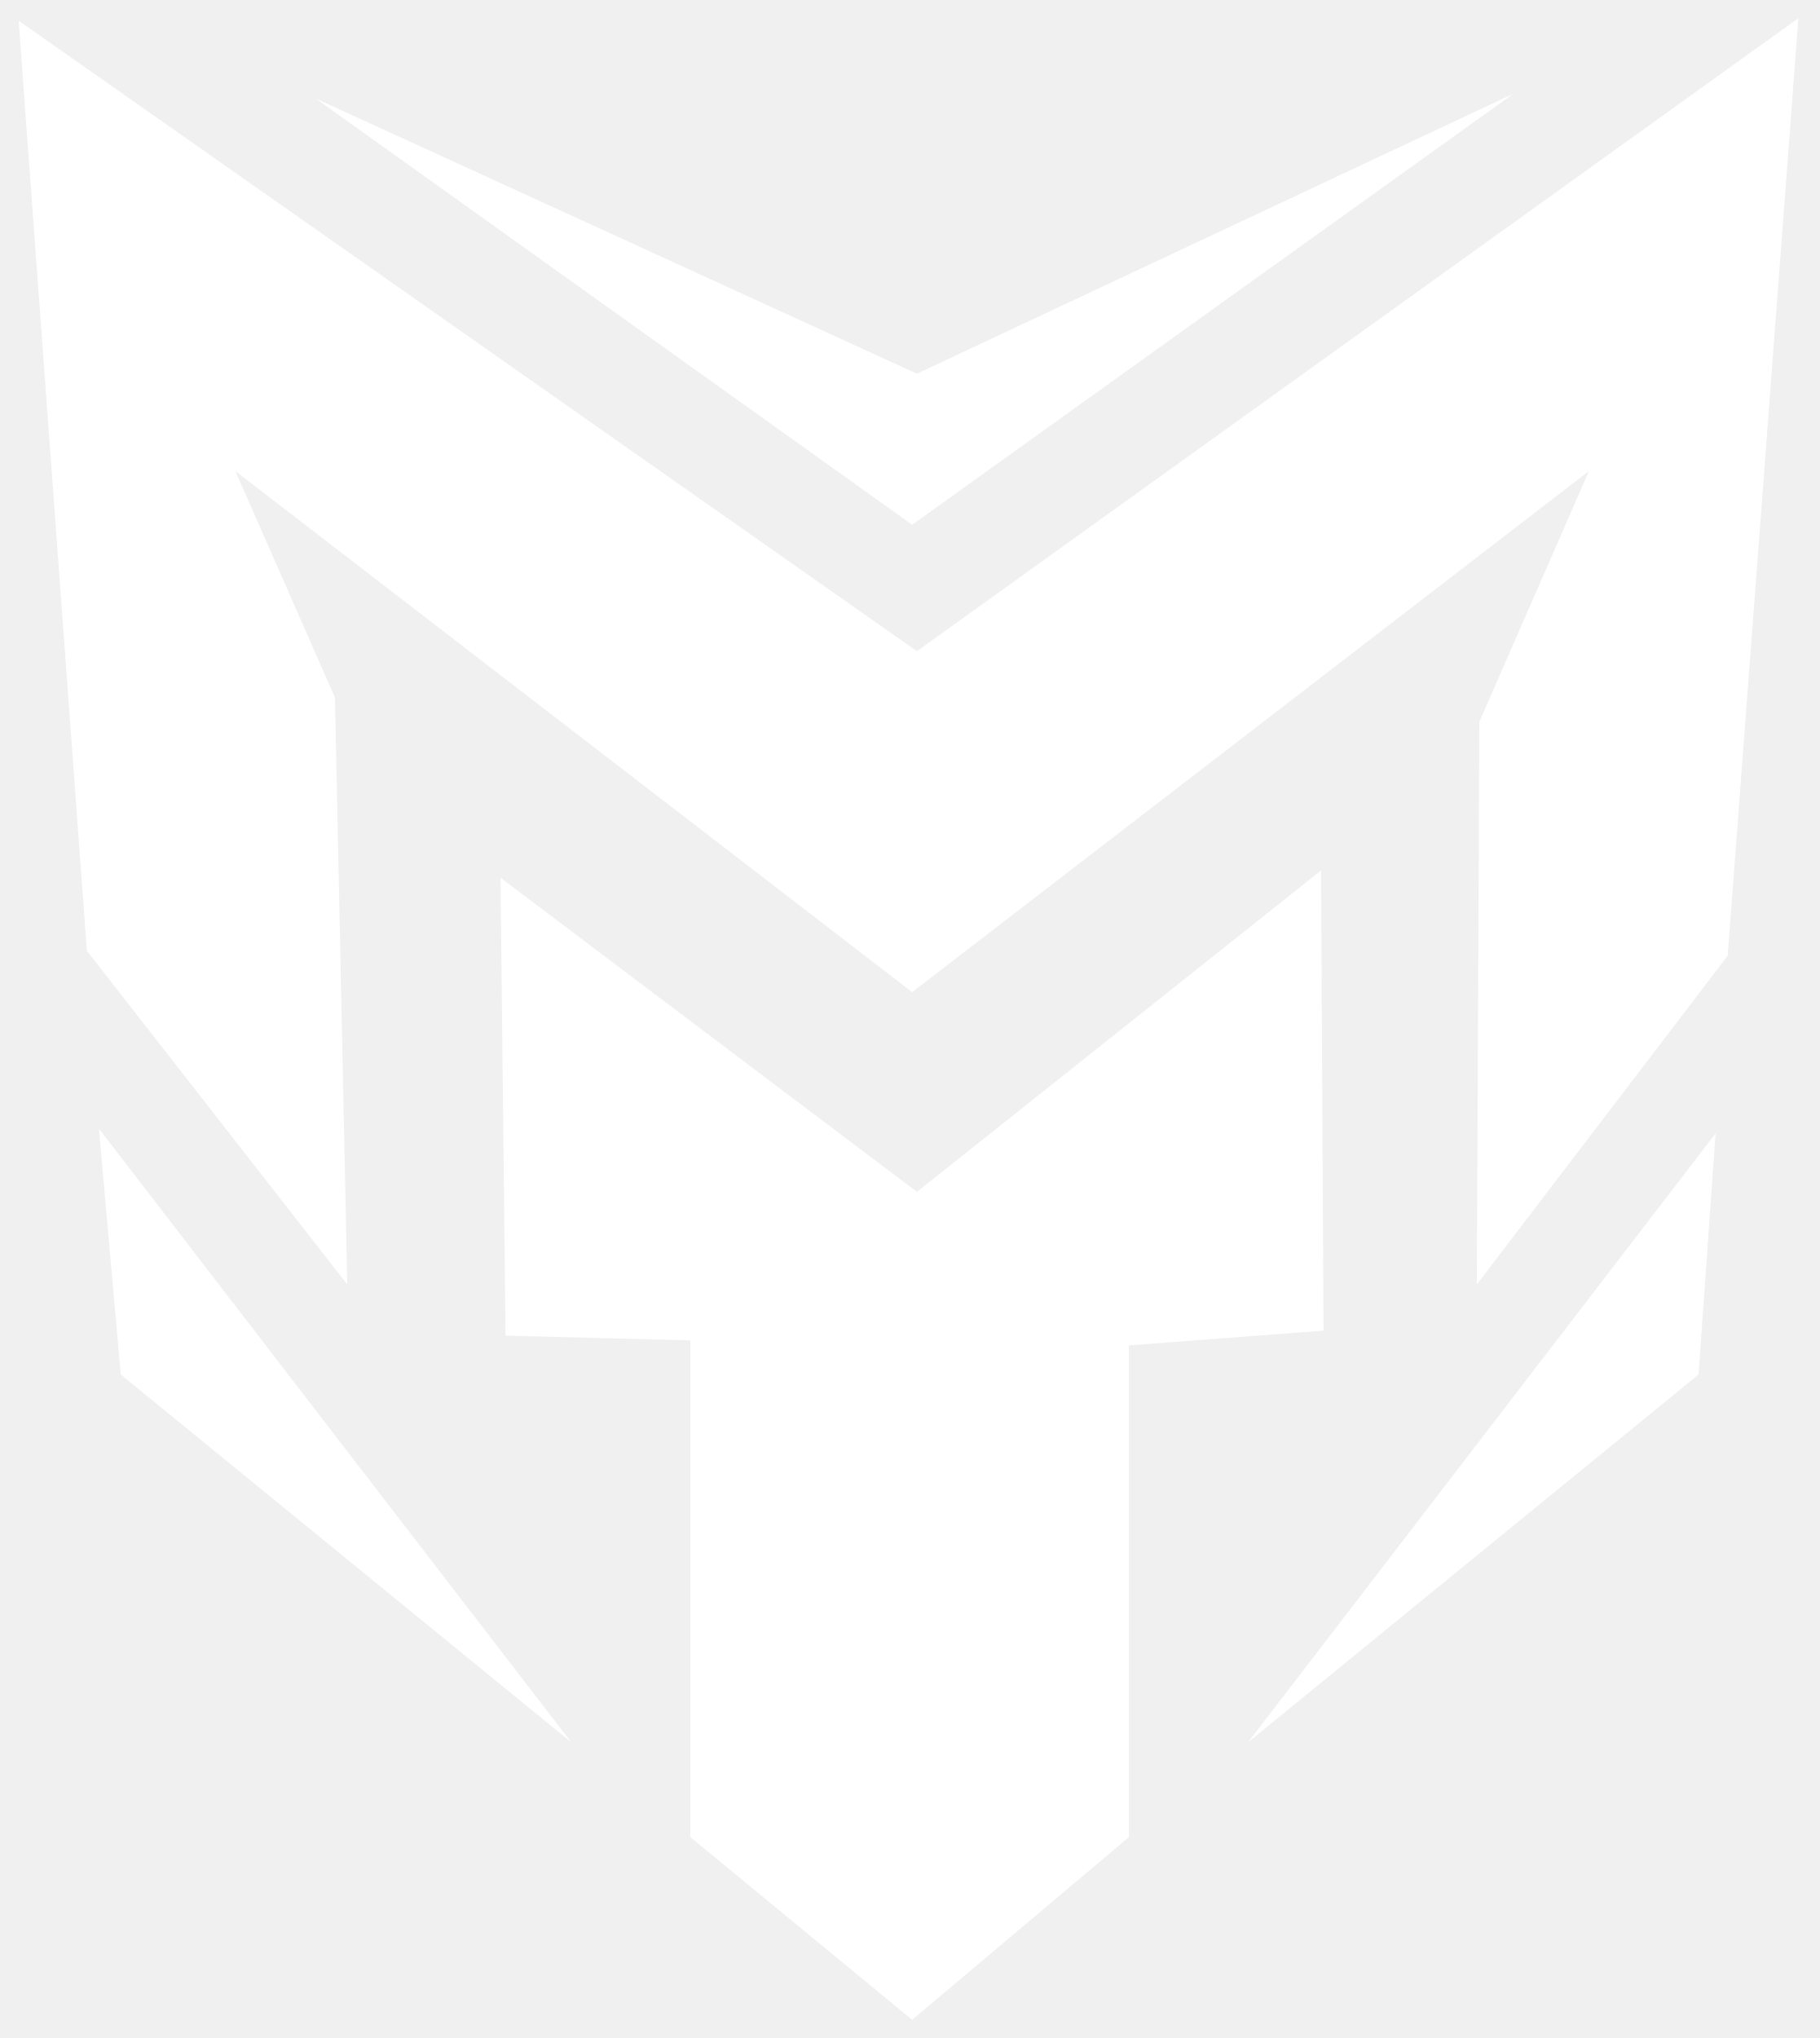
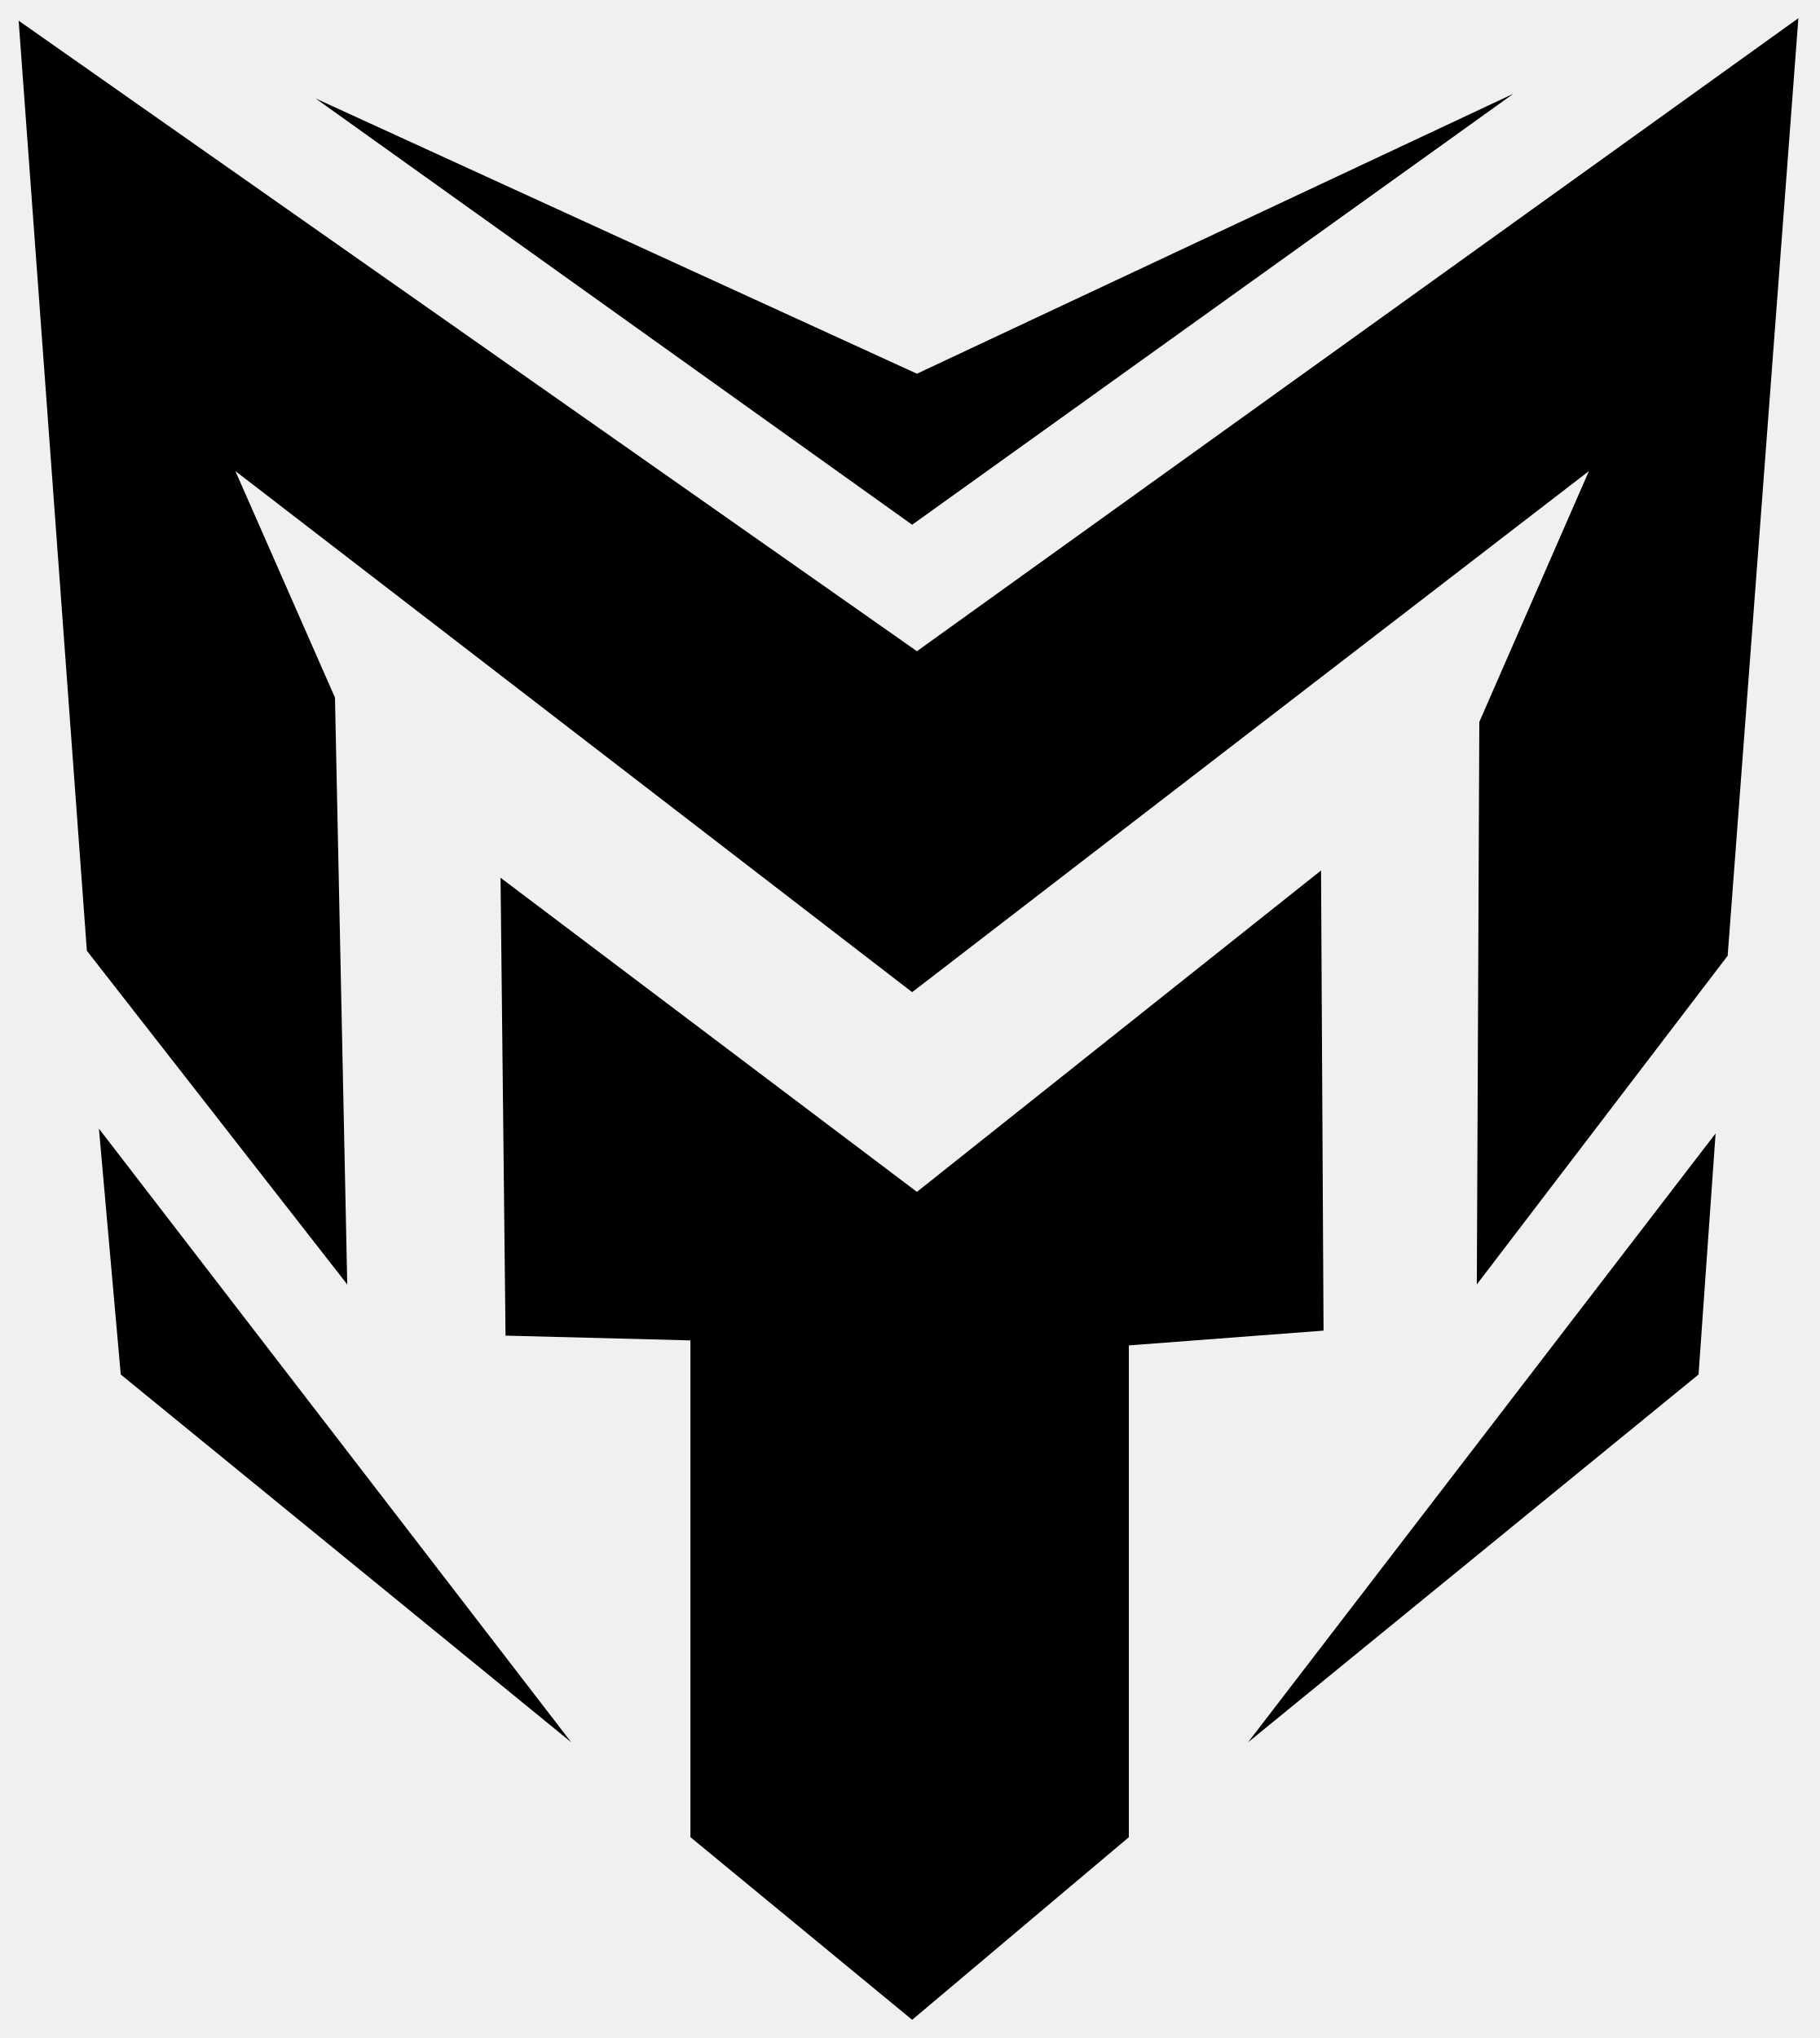
- <svg xmlns="http://www.w3.org/2000/svg" viewBox="100 52 800 896" width="200" height="224">
-   <g fill="#ffffff">
-     <path d="M 749.4,616.7 L 750.5,369.4 L 798.7,259.1 L 501.1,488.2 L 203.5,259.1 L 247.3,358.7 L 252.7,616.7 L 138.2,470.0 L 108.2,61.1 L 503.2,338.3 L 890.8,60.0 L 859.7,472.2 L 749.4,616.7 Z" />
-     <path d="M 501.1,940.0 L 403.6,859.7 L 403.6,641.3 L 322.3,639.2 L 320.1,437.9 L 503.2,576.0 L 680.9,434.7 L 682.0,637.0 L 596.4,643.5 L 596.4,859.7 L 501.1,940.0 Z" />
-     <path d="M 501.1,282.7 L 238.8,95.3 L 503.2,216.3 L 765.5,93.2 L 501.1,282.7 Z" />
-     <path d="M 351.2,818.0 L 153.1,656.3 L 143.5,548.2 L 351.2,818.0 Z" />
-     <path d="M 648.8,818.0 L 854.4,550.3 L 846.9,656.3 L 648.8,818.0 Z" />
+ <svg xmlns="http://www.w3.org/2000/svg" width="200" height="224" viewBox="100 52 800 896">
+   <g fill="currentColor">
+     <path d="m749.4 616.7 1.1-247.3 48.2-110.3-297.6 229.1-297.6-229.1 43.8 99.6 5.4 258L138.2 470l-30-408.9 395 277.2L890.8 60l-31.1 412.2z" />
+     <path d="m501.1 940-97.5-80.3V641.3l-81.3-2.1-2.2-201.3L503.2 576l177.7-141.3L682 637l-85.6 6.5v216.2zm0-657.3L238.8 95.3l264.4 121L765.5 93.2zM351.2 818 153.1 656.3l-9.6-108.1zm297.6 0 205.6-267.7-7.5 106z" />
  </g>
</svg>
